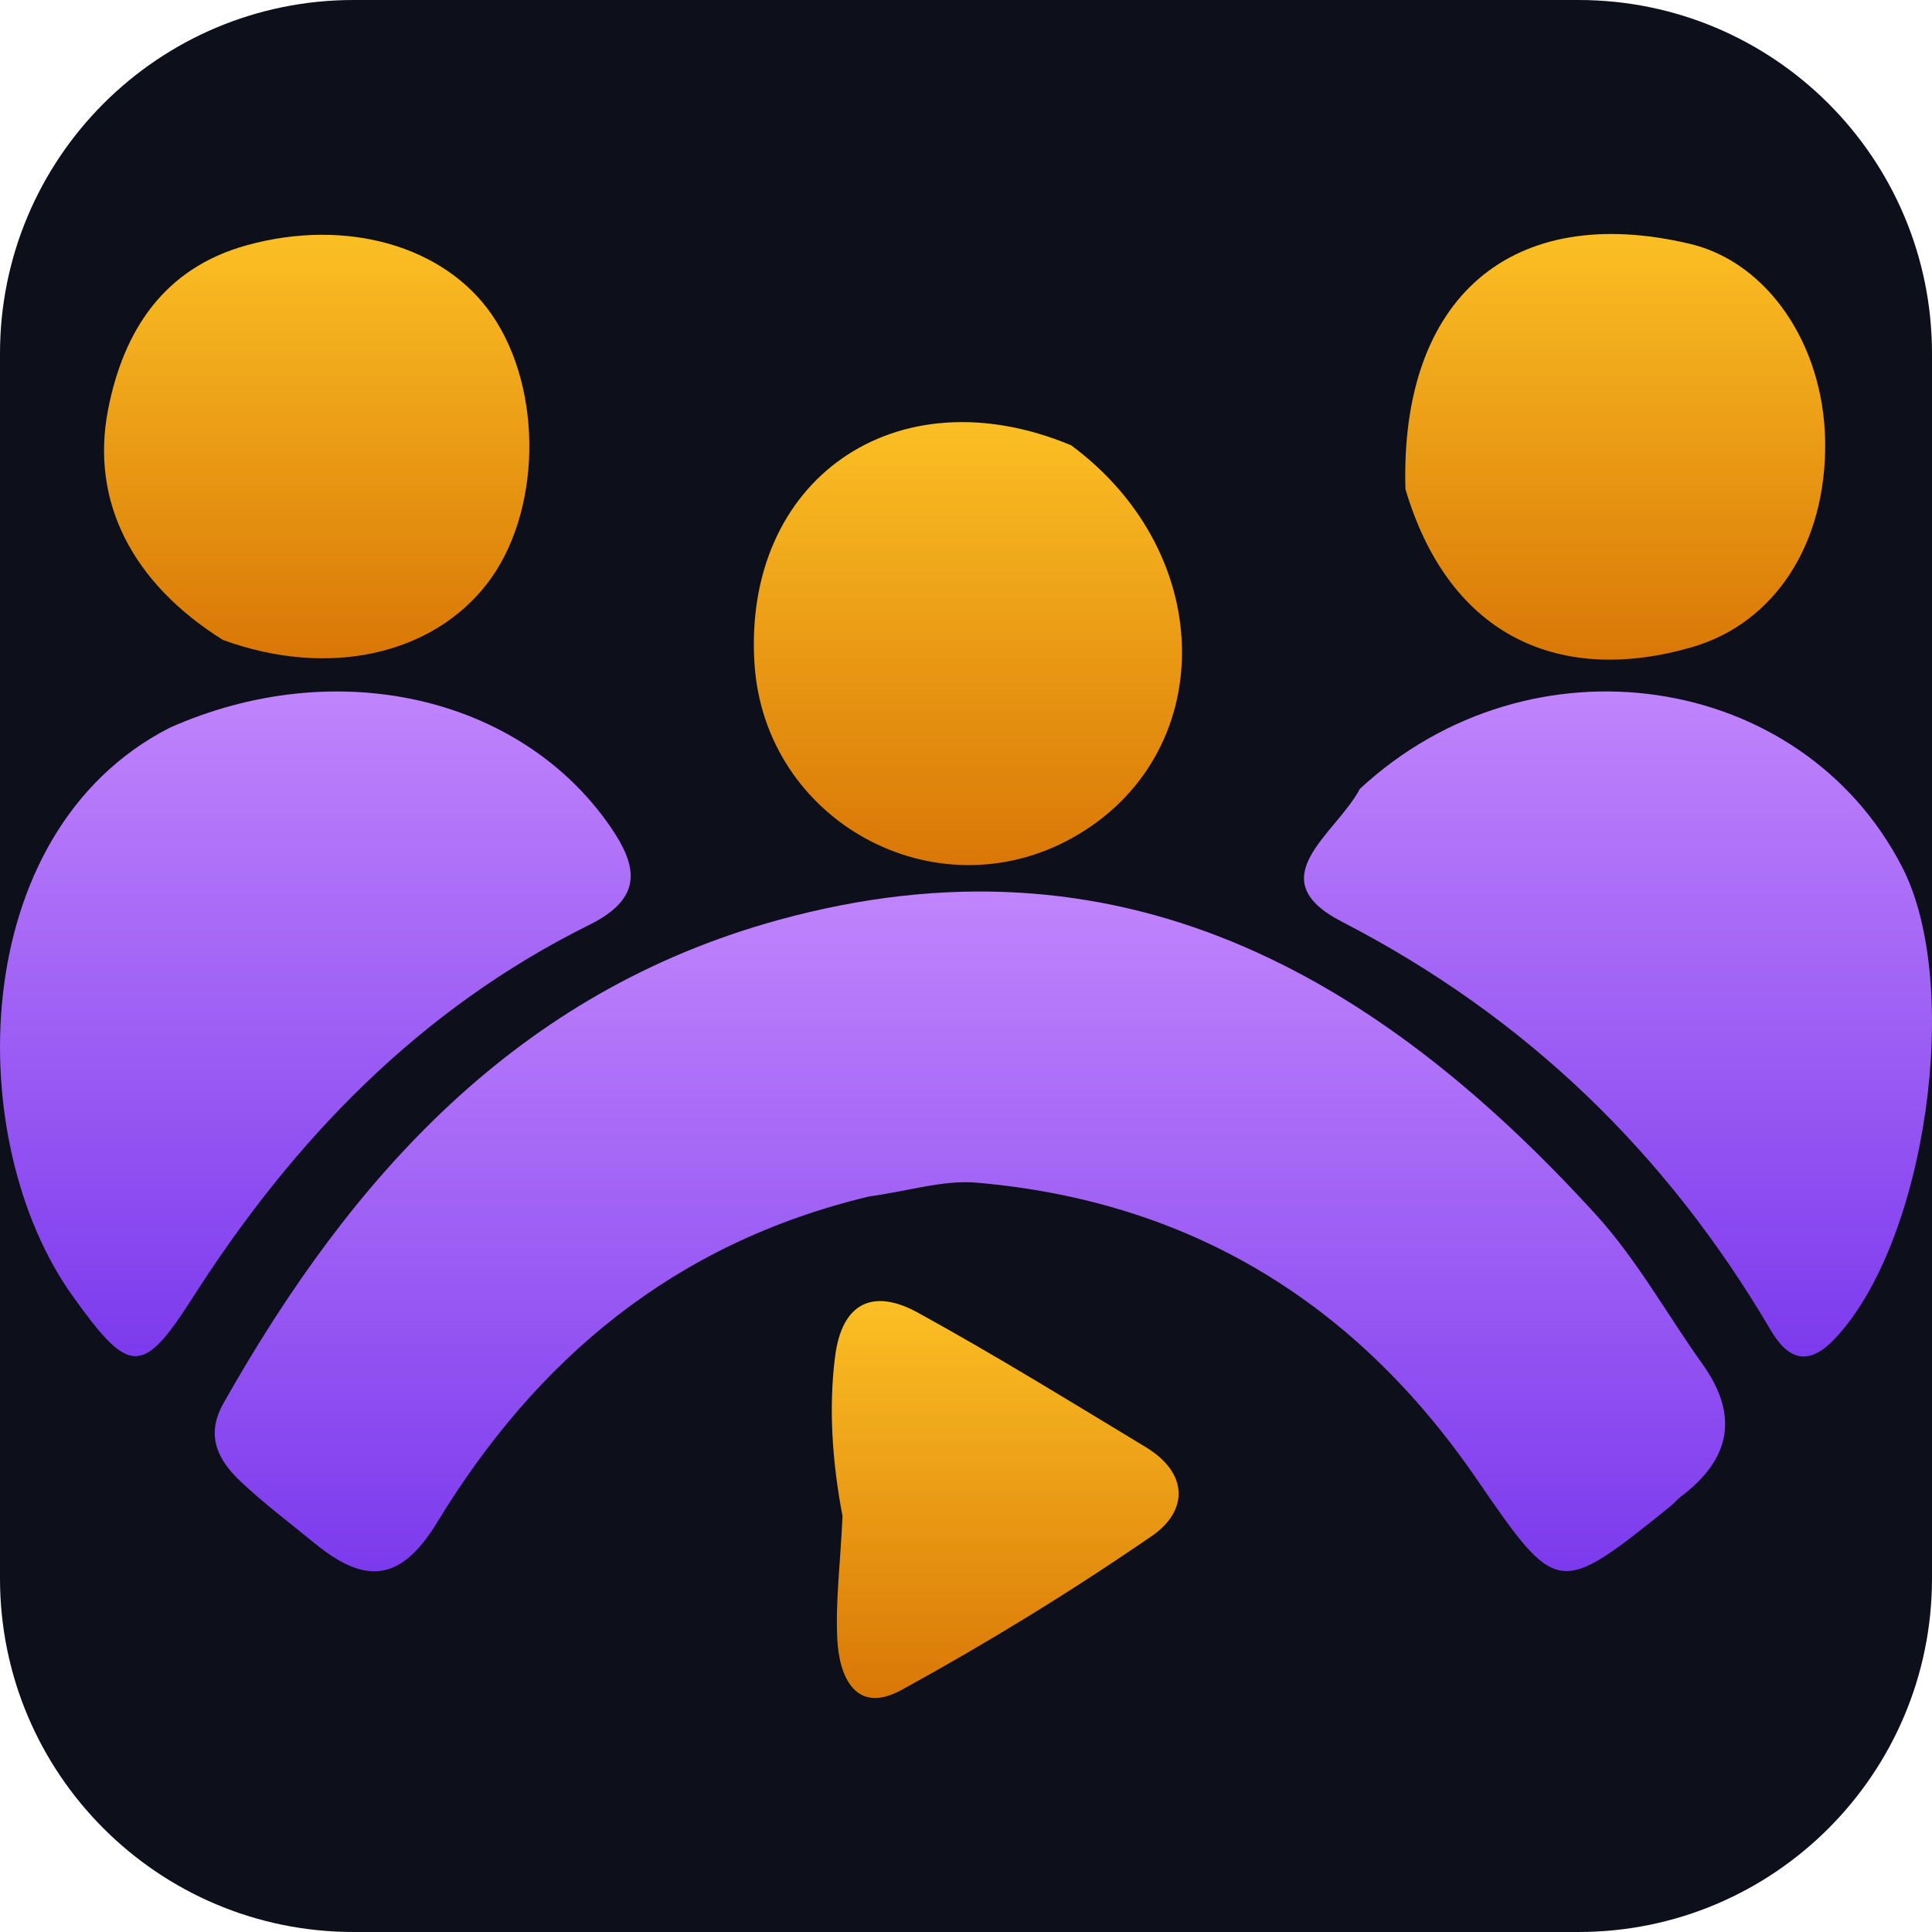
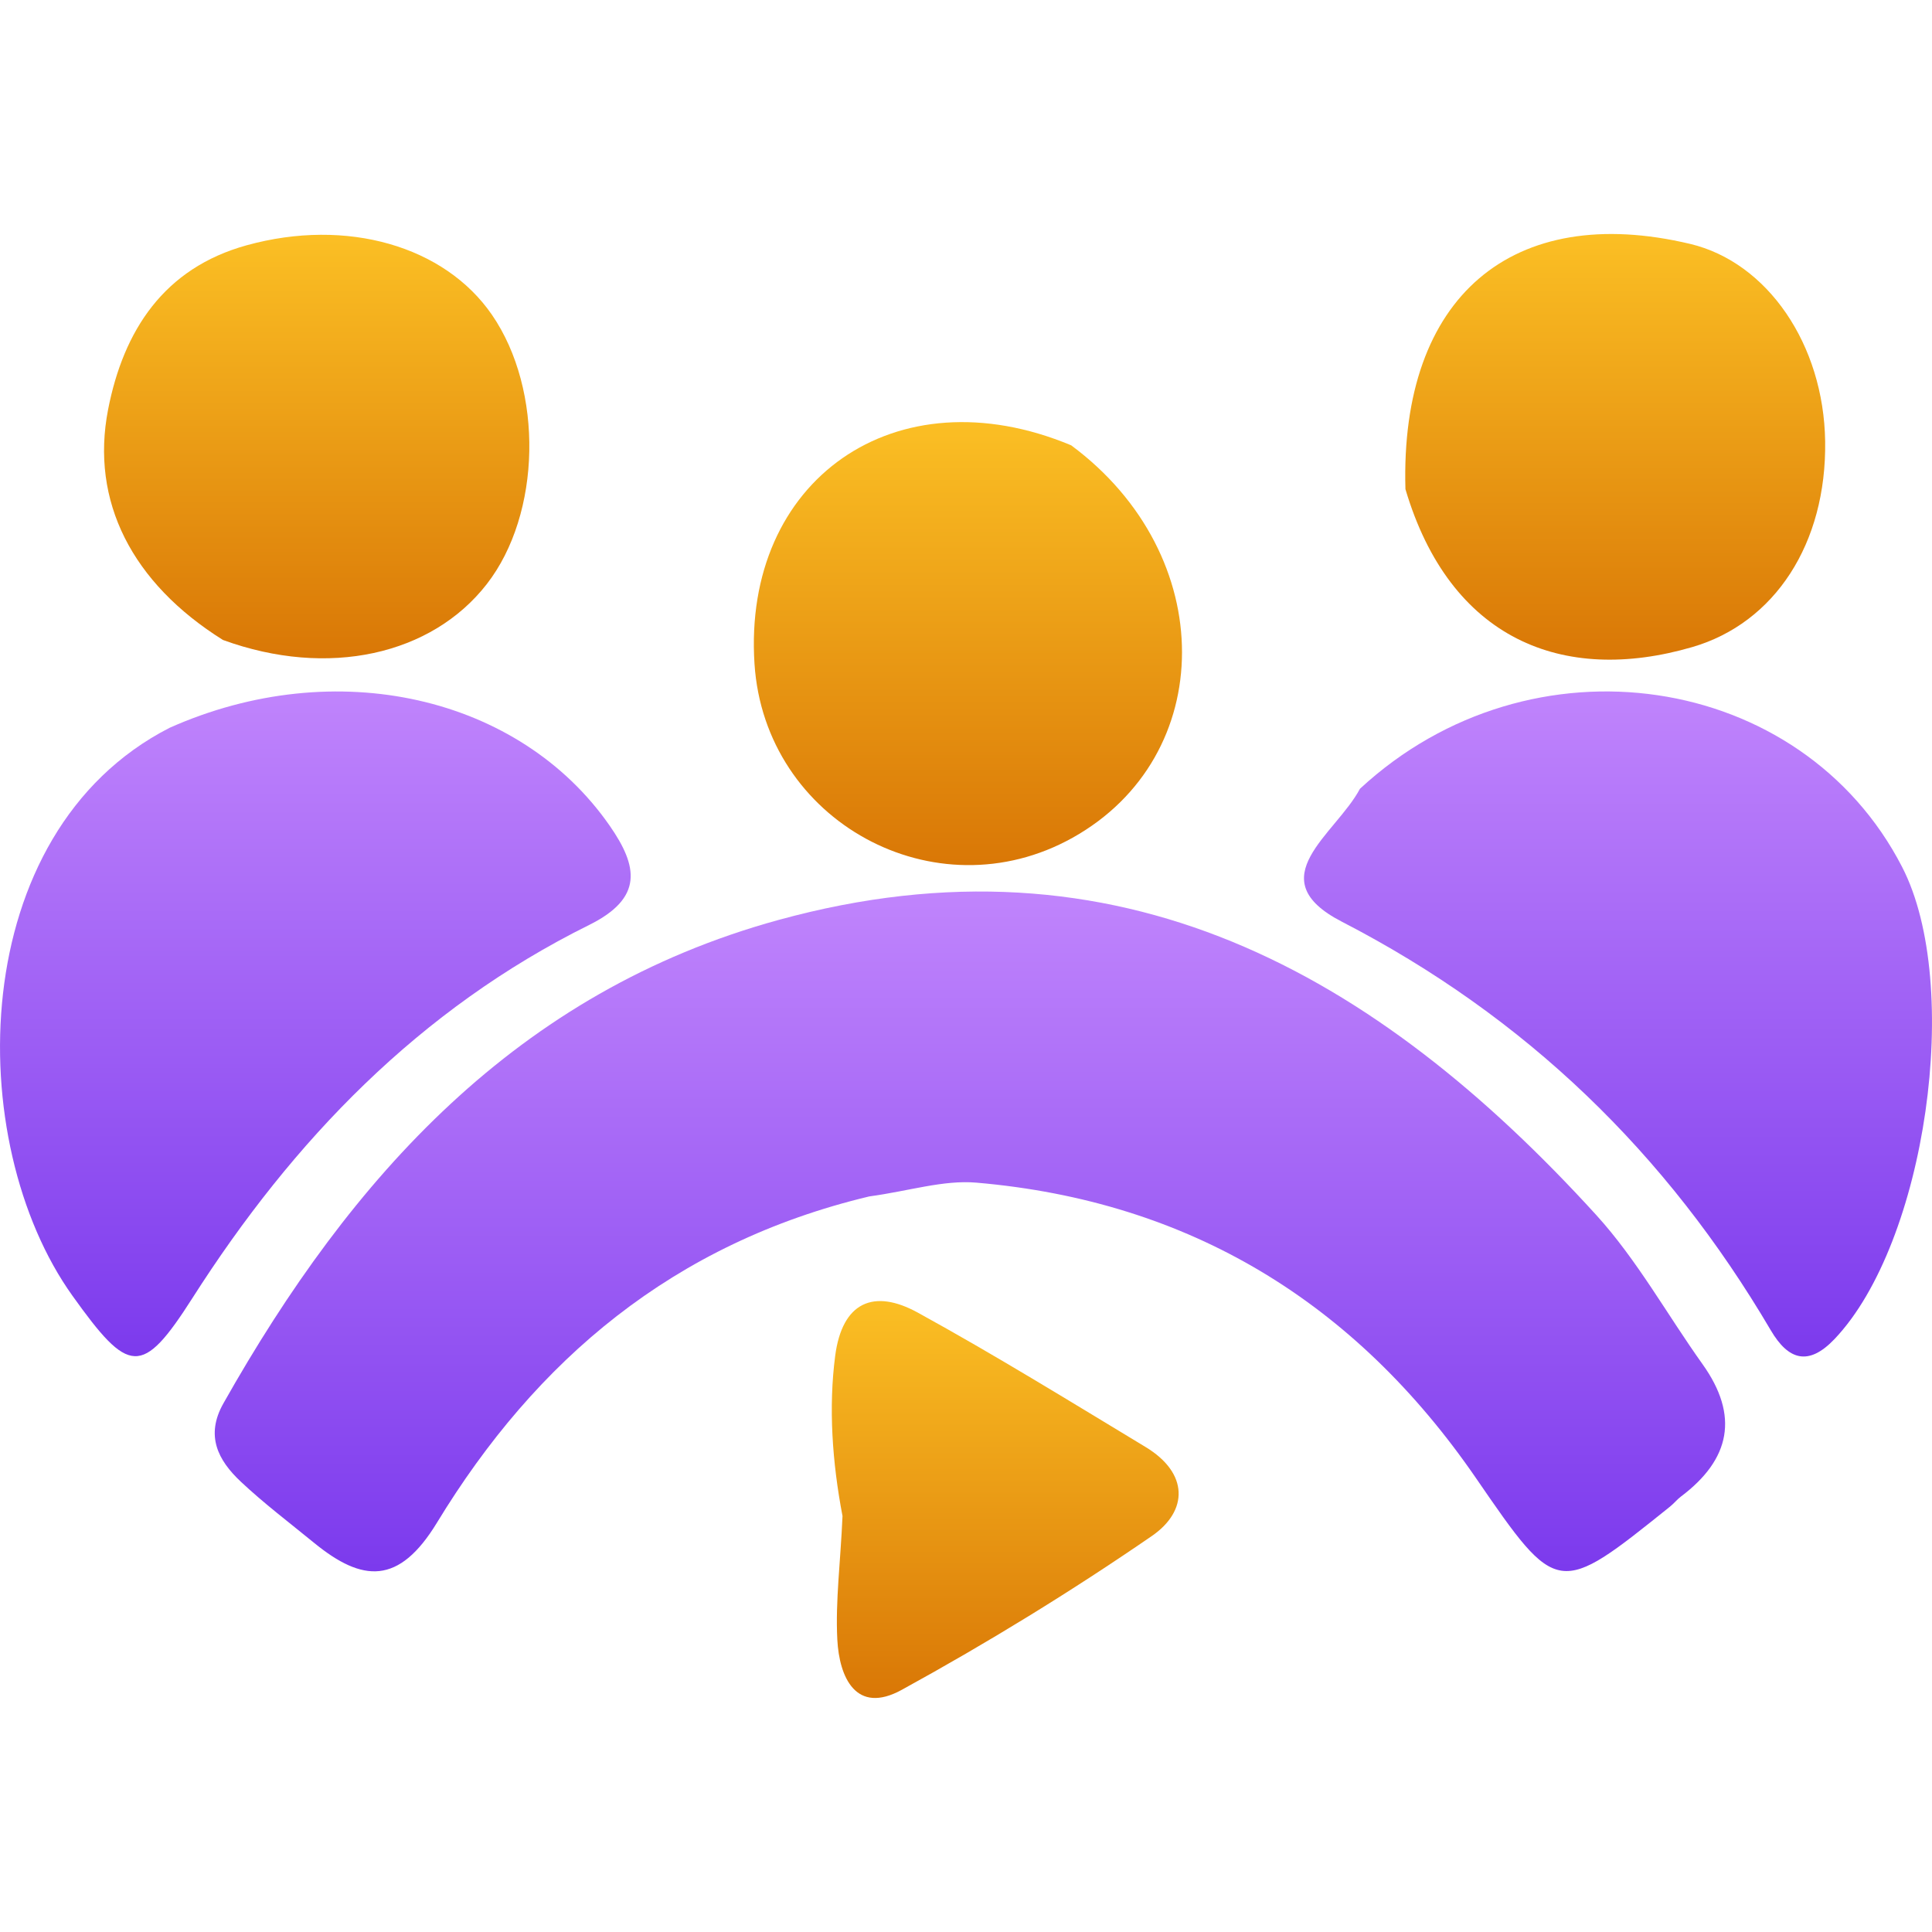
<svg xmlns="http://www.w3.org/2000/svg" viewBox="0 0 131.148 131.148">
  <defs>
    <linearGradient id="grad-purple" x1="0" y1="0" x2="0" y2="1">
      <stop offset="0%" stop-color="#c084fc" />
      <stop offset="100%" stop-color="#7c3aed" />
    </linearGradient>
    <linearGradient id="grad-amber" x1="0" y1="0" x2="0" y2="1">
      <stop offset="0%" stop-color="#fbbf24" />
      <stop offset="100%" stop-color="#d97706" />
    </linearGradient>
  </defs>
-   <rect width="131.148" height="131.148" rx="24" ry="24" fill="#0d0f1a" />
  <g transform="translate(0, 15.88462)">
    <path fill="url(#grad-purple)" d="M 59.008,65.331 C 45.718,68.502 36.387,76.425 29.664,87.474 27.08,91.72 24.611,91.537 21.317,88.844 19.644,87.476 17.913,86.167 16.341,84.689 14.805,83.244 13.926,81.575 15.163,79.383 23.847,63.992 35.112,51.443 52.824,46.57 c 23.094,-6.354 40.577,3.603 55.524,20.014 2.773,3.045 4.812,6.755 7.224,10.135 2.498,3.5 1.894,6.457 -1.468,8.986 -0.264,0.199 -0.474,0.469 -0.733,0.676 -7.621,6.124 -7.637,6.134 -13.172,-1.92 C 91.993,72.521 80.759,65.644 66.282,64.396 64.036,64.203 61.707,64.965 59.008,65.331 Z" />
    <path fill="url(#grad-purple)" d="m 11.503,33.524 c 11.301,-5.036 23.772,-2.147 29.879,6.635 1.924,2.767 2.31,4.911 -1.396,6.748 -11.502,5.701 -20.088,14.608 -26.919,25.317 -3.435,5.384 -4.319,5.2 -8.145,-0.145 -7.475,-10.445 -7.298,-31.443 6.582,-38.555 z" />
    <path fill="url(#grad-purple)" d="m 92.315,37.66 c 11.613,-10.756 29.976,-7.955 36.806,5.31 4.133,8.027 1.617,25.521 -4.589,32.042 -1.753,1.842 -3.123,1.455 -4.327,-0.593 C 113.138,62.401 103.581,53.13 91.08,46.678 c -5.663,-2.923 -0.409,-5.917 1.235,-9.017 z" />
    <path fill="url(#grad-amber)" d="M 72.713,14.344 C 82.794,21.811 82.663,35.478 72.812,40.982 63.482,46.195 51.912,39.87 51.217,29.178 50.407,16.716 60.772,9.36 72.713,14.344 Z" />
    <path fill="url(#grad-amber)" d="M 15.135,27.558 C 8.963,23.696 6.121,18.14 7.339,11.908 8.384,6.557 11.122,2.318 16.746,0.765 c 6.811,-1.881 13.443,0.059 16.649,4.721 3.518,5.116 3.357,13.51 -0.352,18.28 -3.737,4.806 -10.759,6.399 -17.908,3.792 z" />
    <path fill="url(#grad-amber)" d="M 95.404,17.321 C 95.023,4.226 102.687,-2.186 114.722,0.67 c 5.259,1.248 9.077,6.828 9.173,13.404 0.101,6.93 -3.415,12.332 -9.017,13.965 -8.819,2.572 -16.461,-0.55 -19.474,-10.718 z" />
    <path fill="url(#grad-amber)" d="m 57.191,87.026 c -0.697,-3.657 -0.955,-7.366 -0.497,-10.873 0.477,-3.65 2.616,-4.579 5.604,-2.937 5.243,2.881 10.341,6.029 15.464,9.124 2.934,1.772 2.909,4.336 0.423,6.045 -5.47,3.762 -11.156,7.251 -16.978,10.443 -3.105,1.702 -4.235,-0.856 -4.368,-3.41 -0.137,-2.636 0.222,-5.298 0.352,-8.392 z" />
  </g>
</svg>
